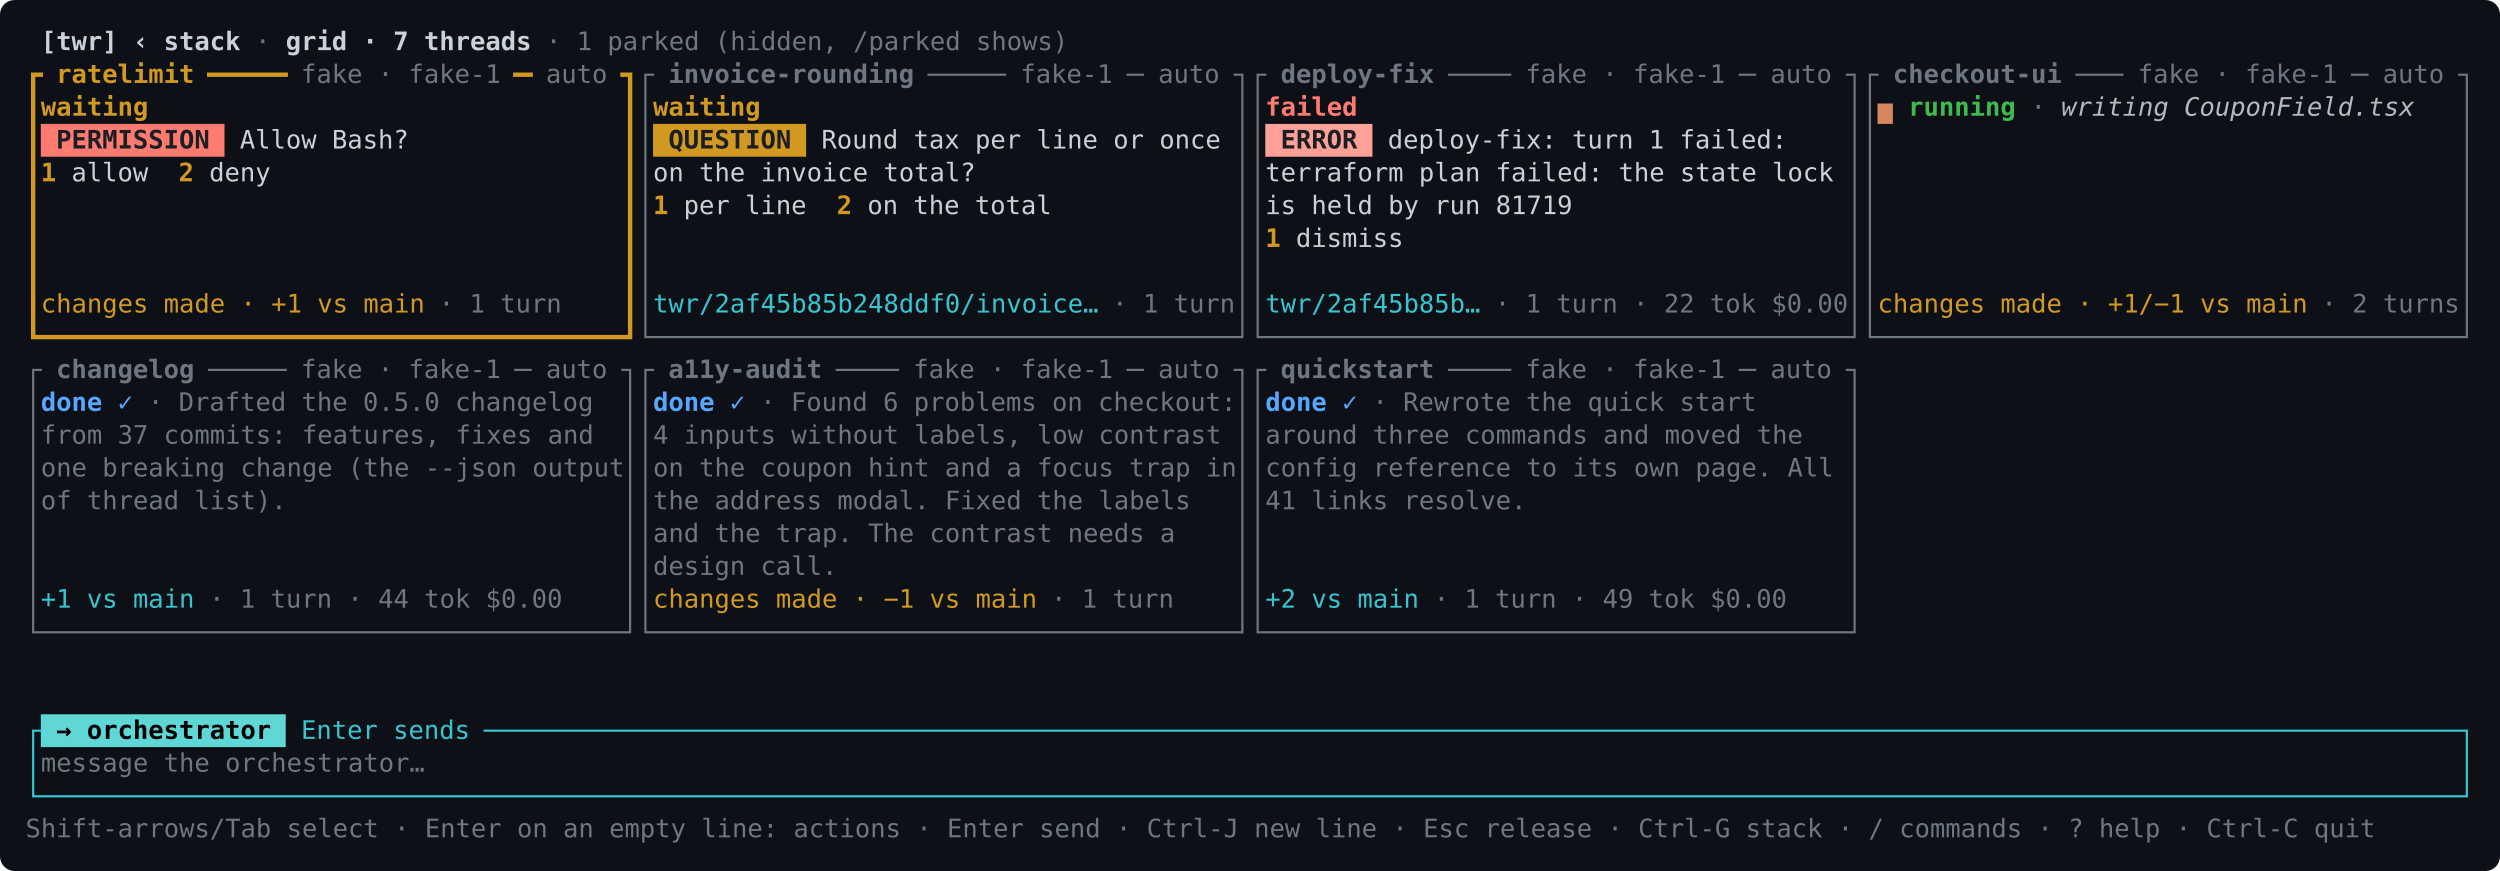
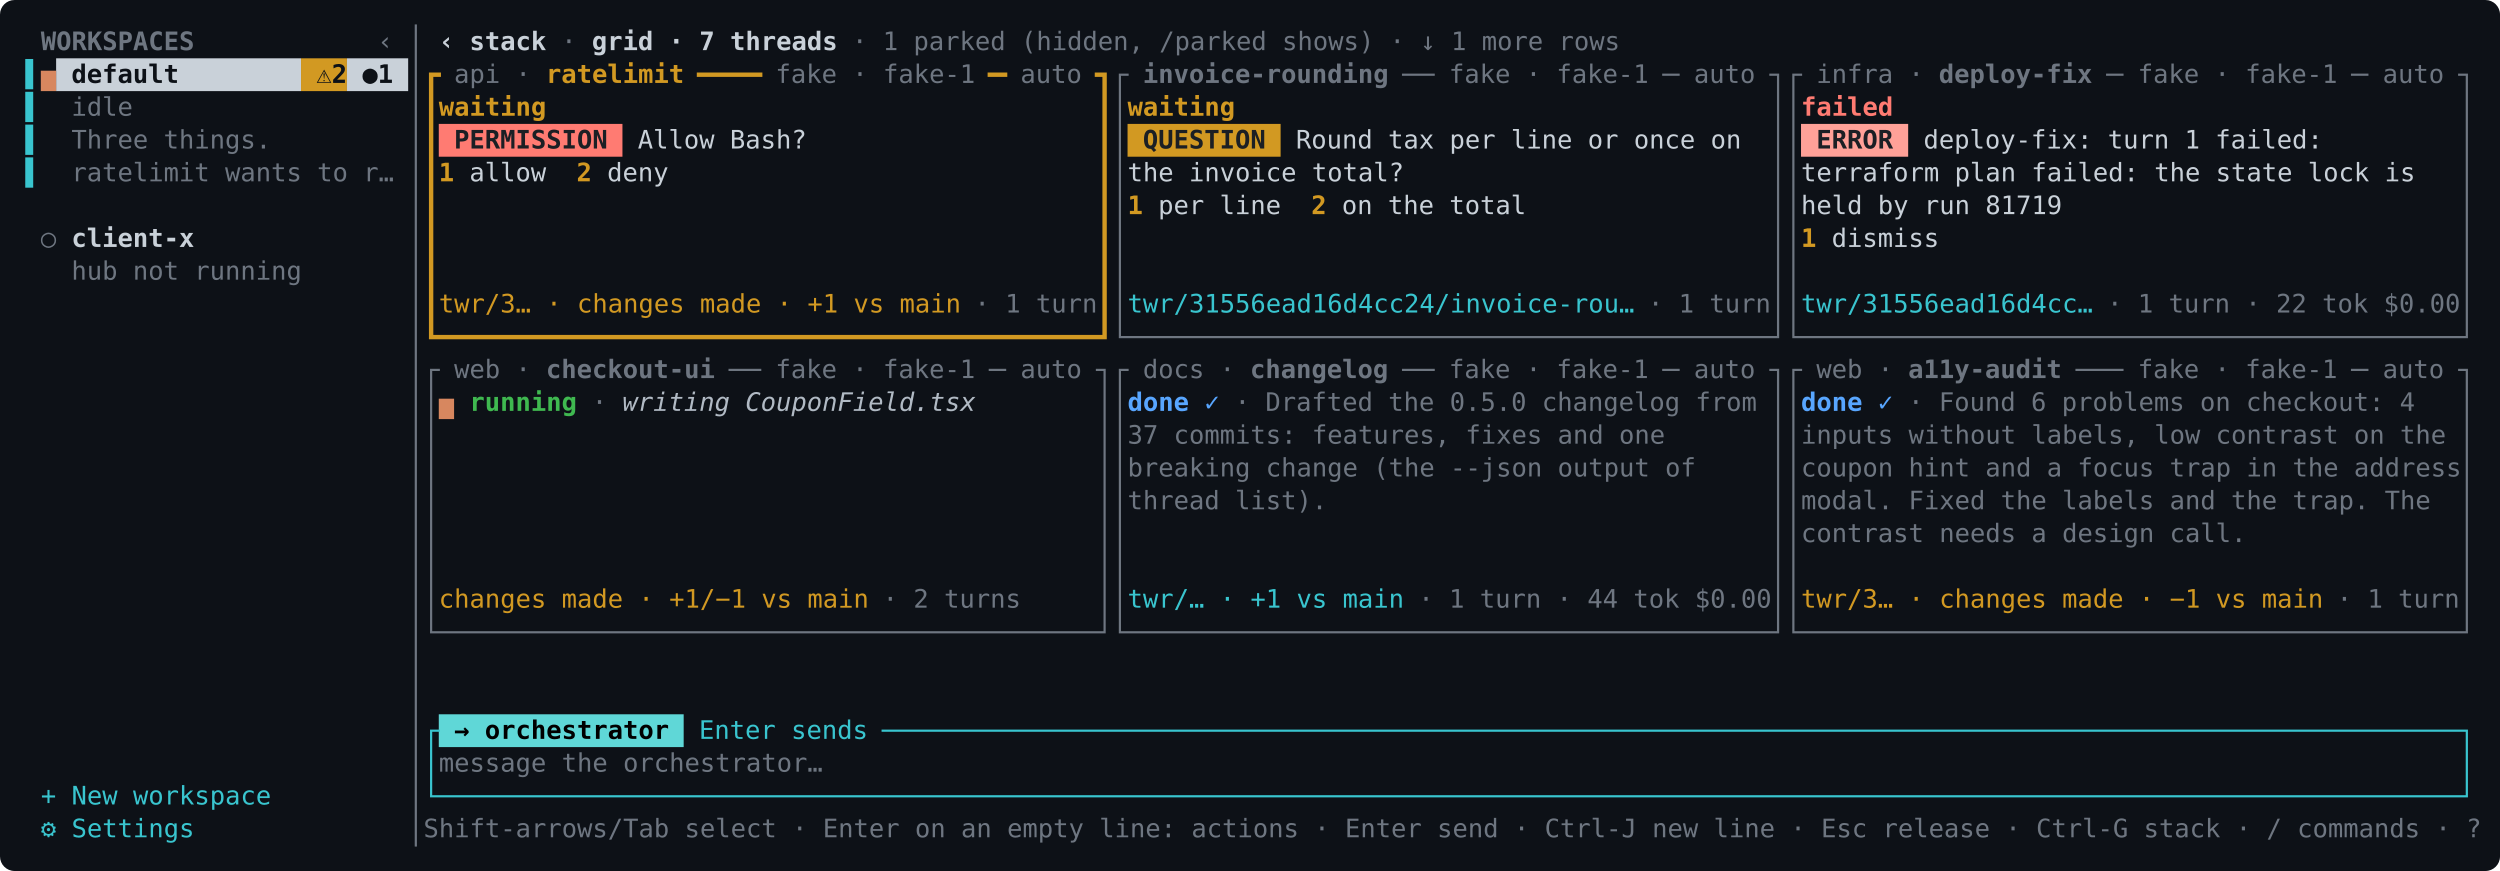
<svg xmlns="http://www.w3.org/2000/svg" width="1372" height="478" viewBox="0 0 1372 478" role="img" aria-label="twr grid view: one tile per worker thread">
  <style>text{font-family:ui-monospace, SFMono-Regular, 'SF Mono', Menlo, Consolas, 'DejaVu Sans Mono', 'Liberation Mono', monospace;font-size:14px;white-space:pre}.b{font-weight:bold}.d{opacity:.55}.i{font-style:italic}.u{text-decoration:underline}</style>
  <rect width="100%" height="100%" rx="8" fill="#0d1117" />
-   <rect x="22.4" y="68" width="100.8" height="18" fill="#ff7b72" />
-   <rect x="358.4" y="68" width="84" height="18" fill="#d29922" />
-   <rect x="694.4" y="68" width="58.8" height="18" fill="#ffa198" />
-   <rect x="22.4" y="392" width="134.4" height="18" fill="#5fd7d7" />
-   <rect x="1030.4" y="56.8" width="8.4" height="11.2" fill="#d7875f" />
-   <path d="M18.2 401H22.4M266 401H1353.8M18.2 437H1353.8M18.2 401V437M1353.8 401V437" stroke="#39c5cf" stroke-width="1.2" fill="none" stroke-linecap="square" />
-   <path d="M354.2 41H358.4M509.6 41H551.6M618.8 41H627.2M677.6 41H681.8M690.2 41H694.4M795.2 41H828.8M954.8 41H963.2M1013.6 41H1017.8M1026.2 41H1030.4M1139.6 41H1164.8M1290.8 41H1299.2M1349.6 41H1353.8M354.2 185H681.8M690.2 185H1017.8M1026.2 185H1353.8M18.2 203H22.4M114.8 203H156.8M282.8 203H291.2M341.6 203H345.8M354.2 203H358.4M459.2 203H492.8M618.8 203H627.2M677.6 203H681.8M690.2 203H694.4M795.2 203H828.8M954.8 203H963.2M1013.6 203H1017.8M18.2 347H345.8M354.2 347H681.8M690.2 347H1017.8M354.2 41V185M354.2 203V347M681.8 41V185M681.8 203V347M690.2 41V185M690.2 203V347M1017.8 41V185M1017.8 203V347M1026.2 41V185M1353.8 41V185M18.2 203V347M345.8 203V347" stroke="#6e7681" stroke-width="1.2" fill="none" stroke-linecap="square" />
-   <path d="M18.2 41H22.4M114.8 41H156.8M282.8 41H291.2M341.6 41H345.8M18.2 185H345.8M18.2 41V185M345.8 41V185" stroke="#d29922" stroke-width="2.4" fill="none" stroke-linecap="square" />
-   <text x="22.4" y="27.5" fill="#c9d1d9" class="b" textLength="109.2">[twr] ‹ stack</text>
-   <text x="140" y="27.5" fill="#6e7681">·</text>
-   <text x="156.8" y="27.5" fill="#c9d1d9" class="b" textLength="134.4">grid · 7 threads</text>
-   <text x="299.6" y="27.5" fill="#6e7681" textLength="285.6">· 1 parked (hidden, /parked shows)</text>
-   <text x="30.8" y="45.5" fill="#d29922" class="b" textLength="75.6">ratelimit</text>
-   <text x="165.2" y="45.5" fill="#6e7681" textLength="109.2">fake · fake-1</text>
-   <text x="299.6" y="45.5" fill="#6e7681" textLength="33.6">auto</text>
-   <text x="366.8" y="45.5" fill="#6e7681" class="b" textLength="134.4">invoice-rounding</text>
-   <text x="560" y="45.5" fill="#6e7681" textLength="50.4">fake-1</text>
-   <text x="635.6" y="45.5" fill="#6e7681" textLength="33.6">auto</text>
-   <text x="702.8" y="45.5" fill="#6e7681" class="b" textLength="84">deploy-fix</text>
-   <text x="837.2" y="45.5" fill="#6e7681" textLength="109.2">fake · fake-1</text>
-   <text x="971.6" y="45.5" fill="#6e7681" textLength="33.6">auto</text>
-   <text x="1038.8" y="45.5" fill="#6e7681" class="b" textLength="92.4">checkout-ui</text>
+   <rect x="30.8" y="32" width="134.4" height="18" fill="#c9d1d9" />
+   <rect x="165.2" y="32" width="25.2" height="18" fill="#d29922" />
+   <rect x="190.4" y="32" width="33.6" height="18" fill="#c9d1d9" />
+   <rect x="240.8" y="68" width="100.8" height="18" fill="#ff7b72" />
+   <rect x="618.8" y="68" width="84" height="18" fill="#d29922" />
+   <rect x="988.4" y="68" width="58.8" height="18" fill="#ffa198" />
+   <rect x="240.8" y="392" width="134.4" height="18" fill="#5fd7d7" />
+   <rect x="22.4" y="38.8" width="8.4" height="11.2" fill="#d7875f" />
+   <rect x="240.8" y="218.8" width="8.4" height="11.2" fill="#d7875f" />
+   <path d="M236.6 401H240.8M484.4 401H1353.8M236.6 437H1353.8M236.6 401V437M1353.8 401V437" stroke="#39c5cf" stroke-width="1.2" fill="none" stroke-linecap="square" />
+   <path d="M614.6 41H618.8M770 41H786.8M912.8 41H921.2M971.6 41H975.8M984.2 41H988.4M1156.4 41H1164.8M1290.8 41H1299.2M1349.6 41H1353.8M614.6 185H975.8M984.2 185H1353.8M236.6 203H240.8M400.4 203H417.2M543.2 203H551.6M602 203H606.2M614.6 203H618.8M770 203H786.8M912.8 203H921.2M971.6 203H975.8M984.2 203H988.4M1139.6 203H1164.8M1290.8 203H1299.2M1349.6 203H1353.8M236.6 347H606.2M614.6 347H975.8M984.2 347H1353.8M228.2 14V464M614.6 41V185M614.6 203V347M975.8 41V185M975.8 203V347M984.2 41V185M984.2 203V347M1353.8 41V185M1353.8 203V347M236.6 203V347M606.2 203V347" stroke="#6e7681" stroke-width="1.2" fill="none" stroke-linecap="square" />
+   <path d="M236.6 41H240.8M383.6 41H417.2M543.2 41H551.6M602 41H606.2M236.6 185H606.2M236.6 41V185M606.2 41V185" stroke="#d29922" stroke-width="2.4" fill="none" stroke-linecap="square" />
+   <text x="22.4" y="27.5" fill="#6e7681" class="b" textLength="84">WORKSPACES</text>
+   <text x="207.2" y="27.5" fill="#6e7681">‹</text>
+   <text x="240.8" y="27.5" fill="#c9d1d9" class="b" textLength="58.8">‹ stack</text>
+   <text x="308" y="27.5" fill="#6e7681">·</text>
+   <text x="324.8" y="27.5" fill="#c9d1d9" class="b" textLength="134.4">grid · 7 threads</text>
+   <text x="467.6" y="27.5" fill="#6e7681" textLength="420">· 1 parked (hidden, /parked shows) · ↓ 1 more rows</text>
+   <text x="14" y="45.5" fill="#39c5cf">▌</text>
+   <text x="39.2" y="45.5" fill="#0d1117" class="b" textLength="58.8">default</text>
+   <text x="173.6" y="45.5" fill="#0d1117" class="b" textLength="42">⚠2 ●1</text>
+   <text x="249.2" y="45.5" fill="#6e7681" textLength="42">api ·</text>
+   <text x="299.6" y="45.5" fill="#d29922" class="b" textLength="75.6">ratelimit</text>
+   <text x="425.6" y="45.5" fill="#6e7681" textLength="109.2">fake · fake-1</text>
+   <text x="560" y="45.5" fill="#6e7681" textLength="33.6">auto</text>
+   <text x="627.2" y="45.5" fill="#6e7681" class="b" textLength="134.4">invoice-rounding</text>
+   <text x="795.2" y="45.5" fill="#6e7681" textLength="109.2">fake · fake-1</text>
+   <text x="929.6" y="45.5" fill="#6e7681" textLength="33.6">auto</text>
+   <text x="996.8" y="45.5" fill="#6e7681" textLength="58.8">infra ·</text>
+   <text x="1064" y="45.5" fill="#6e7681" class="b" textLength="84">deploy-fix</text>
  <text x="1173.2" y="45.5" fill="#6e7681" textLength="109.2">fake · fake-1</text>
  <text x="1307.6" y="45.5" fill="#6e7681" textLength="33.6">auto</text>
-   <text x="22.4" y="63.5" fill="#d29922" class="b" textLength="58.8">waiting</text>
-   <text x="358.4" y="63.5" fill="#d29922" class="b" textLength="58.8">waiting</text>
-   <text x="694.4" y="63.5" fill="#ff7b72" class="b" textLength="50.4">failed</text>
-   <text x="1047.2" y="63.5" fill="#3fb950" class="b" textLength="58.8">running</text>
-   <text x="1114.4" y="63.5" fill="#6e7681">·</text>
-   <text x="1131.2" y="63.5" fill="#b1bac4" class="i" textLength="193.2">writing CouponField.tsx</text>
-   <text x="30.8" y="81.5" fill="#1b1f24" class="b" textLength="84">PERMISSION</text>
-   <text x="131.6" y="81.5" fill="#c9d1d9" textLength="92.4">Allow Bash?</text>
-   <text x="366.8" y="81.5" fill="#1b1f24" class="b" textLength="67.2">QUESTION</text>
-   <text x="450.8" y="81.5" fill="#c9d1d9" textLength="218.4">Round tax per line or once</text>
-   <text x="702.8" y="81.5" fill="#1b1f24" class="b" textLength="42">ERROR</text>
-   <text x="761.6" y="81.5" fill="#c9d1d9" textLength="218.4">deploy-fix: turn 1 failed:</text>
-   <text x="22.4" y="99.5" fill="#d29922" class="b">1</text>
-   <text x="39.2" y="99.5" fill="#c9d1d9" textLength="42">allow</text>
-   <text x="98" y="99.5" fill="#d29922" class="b">2</text>
-   <text x="114.8" y="99.5" fill="#c9d1d9" textLength="33.6">deny</text>
-   <text x="358.4" y="99.5" fill="#c9d1d9" textLength="176.4">on the invoice total?</text>
-   <text x="694.4" y="99.5" fill="#c9d1d9" textLength="310.8">terraform plan failed: the state lock</text>
-   <text x="358.4" y="117.5" fill="#d29922" class="b">1</text>
-   <text x="375.2" y="117.5" fill="#c9d1d9" textLength="67.2">per line</text>
-   <text x="459.2" y="117.5" fill="#d29922" class="b">2</text>
-   <text x="476" y="117.5" fill="#c9d1d9" textLength="100.8">on the total</text>
-   <text x="694.4" y="117.5" fill="#c9d1d9" textLength="168">is held by run 81719</text>
-   <text x="694.4" y="135.5" fill="#d29922" class="b">1</text>
-   <text x="711.2" y="135.5" fill="#c9d1d9" textLength="58.8">dismiss</text>
-   <text x="22.4" y="171.5" fill="#d29922" textLength="210">changes made · +1 vs main</text>
-   <text x="240.8" y="171.5" fill="#6e7681" textLength="67.2">· 1 turn</text>
-   <text x="358.4" y="171.5" fill="#39c5cf" textLength="243.6">twr/2af45b85b248ddf0/invoice…</text>
-   <text x="610.4" y="171.5" fill="#6e7681" textLength="67.2">· 1 turn</text>
-   <text x="694.4" y="171.5" fill="#39c5cf" textLength="117.6">twr/2af45b85b…</text>
-   <text x="820.4" y="171.5" fill="#6e7681" textLength="193.2">· 1 turn · 22 tok $0.00</text>
-   <text x="1030.4" y="171.5" fill="#d29922" textLength="235.2">changes made · +1/−1 vs main</text>
-   <text x="1274" y="171.5" fill="#6e7681" textLength="75.6">· 2 turns</text>
-   <text x="30.8" y="207.5" fill="#6e7681" class="b" textLength="75.6">changelog</text>
-   <text x="165.2" y="207.5" fill="#6e7681" textLength="109.2">fake · fake-1</text>
-   <text x="299.6" y="207.5" fill="#6e7681" textLength="33.6">auto</text>
-   <text x="366.8" y="207.5" fill="#6e7681" class="b" textLength="84">a11y-audit</text>
-   <text x="501.2" y="207.5" fill="#6e7681" textLength="109.2">fake · fake-1</text>
-   <text x="635.6" y="207.5" fill="#6e7681" textLength="33.6">auto</text>
-   <text x="702.8" y="207.5" fill="#6e7681" class="b" textLength="84">quickstart</text>
-   <text x="837.2" y="207.5" fill="#6e7681" textLength="109.2">fake · fake-1</text>
-   <text x="971.6" y="207.5" fill="#6e7681" textLength="33.6">auto</text>
-   <text x="22.4" y="225.5" fill="#58a6ff" class="b" textLength="50.4">done ✓</text>
-   <text x="81.2" y="225.5" fill="#6e7681" textLength="243.6">· Drafted the 0.5.0 changelog</text>
-   <text x="358.4" y="225.5" fill="#58a6ff" class="b" textLength="50.4">done ✓</text>
-   <text x="417.2" y="225.5" fill="#6e7681" textLength="260.4">· Found 6 problems on checkout:</text>
-   <text x="694.4" y="225.5" fill="#58a6ff" class="b" textLength="50.4">done ✓</text>
-   <text x="753.2" y="225.5" fill="#6e7681" textLength="210">· Rewrote the quick start</text>
-   <text x="22.4" y="243.5" fill="#6e7681" textLength="302.4">from 37 commits: features, fixes and</text>
-   <text x="358.4" y="243.5" fill="#6e7681" textLength="310.8">4 inputs without labels, low contrast</text>
-   <text x="694.4" y="243.5" fill="#6e7681" textLength="294">around three commands and moved the</text>
-   <text x="22.4" y="261.5" fill="#6e7681" textLength="319.2">one breaking change (the --json output</text>
-   <text x="358.4" y="261.5" fill="#6e7681" textLength="319.2">on the coupon hint and a focus trap in</text>
-   <text x="694.4" y="261.5" fill="#6e7681" textLength="310.8">config reference to its own page. All</text>
-   <text x="22.4" y="279.5" fill="#6e7681" textLength="134.4">of thread list).</text>
-   <text x="358.4" y="279.5" fill="#6e7681" textLength="294">the address modal. Fixed the labels</text>
-   <text x="694.4" y="279.5" fill="#6e7681" textLength="142.8">41 links resolve.</text>
-   <text x="358.4" y="297.5" fill="#6e7681" textLength="285.6">and the trap. The contrast needs a</text>
-   <text x="358.4" y="315.5" fill="#6e7681" textLength="100.8">design call.</text>
-   <text x="22.4" y="333.5" fill="#39c5cf" textLength="84">+1 vs main</text>
-   <text x="114.8" y="333.5" fill="#6e7681" textLength="193.2">· 1 turn · 44 tok $0.00</text>
-   <text x="358.4" y="333.5" fill="#d29922" textLength="210">changes made · −1 vs main</text>
-   <text x="576.8" y="333.5" fill="#6e7681" textLength="67.2">· 1 turn</text>
-   <text x="694.4" y="333.5" fill="#39c5cf" textLength="84">+2 vs main</text>
-   <text x="786.8" y="333.5" fill="#6e7681" textLength="193.2">· 1 turn · 49 tok $0.00</text>
-   <text x="30.8" y="405.5" fill="#000000" class="b" textLength="117.6">→ orchestrator</text>
-   <text x="165.2" y="405.5" fill="#39c5cf" textLength="92.4">Enter sends</text>
-   <text x="22.4" y="423.5" fill="#6e7681" textLength="210">message the orchestrator…</text>
-   <text x="14" y="459.5" fill="#6e7681" textLength="1285.2">Shift-arrows/Tab select · Enter on an empty line: actions · Enter send · Ctrl-J new line · Esc release · Ctrl-G stack · / commands · ? help · Ctrl-C quit</text>
+   <text x="14" y="63.5" fill="#39c5cf">▌</text>
+   <text x="39.2" y="63.5" fill="#6e7681" textLength="33.6">idle</text>
+   <text x="240.8" y="63.5" fill="#d29922" class="b" textLength="58.8">waiting</text>
+   <text x="618.8" y="63.5" fill="#d29922" class="b" textLength="58.8">waiting</text>
+   <text x="988.4" y="63.5" fill="#ff7b72" class="b" textLength="50.4">failed</text>
+   <text x="14" y="81.5" fill="#39c5cf">▌</text>
+   <text x="39.2" y="81.5" fill="#6e7681" textLength="109.2">Three things.</text>
+   <text x="249.2" y="81.5" fill="#1b1f24" class="b" textLength="84">PERMISSION</text>
+   <text x="350" y="81.5" fill="#c9d1d9" textLength="92.4">Allow Bash?</text>
+   <text x="627.2" y="81.5" fill="#1b1f24" class="b" textLength="67.2">QUESTION</text>
+   <text x="711.2" y="81.5" fill="#c9d1d9" textLength="243.6">Round tax per line or once on</text>
+   <text x="996.8" y="81.5" fill="#1b1f24" class="b" textLength="42">ERROR</text>
+   <text x="1055.6" y="81.5" fill="#c9d1d9" textLength="218.4">deploy-fix: turn 1 failed:</text>
+   <text x="14" y="99.5" fill="#39c5cf">▌</text>
+   <text x="39.2" y="99.5" fill="#6e7681" textLength="176.4">ratelimit wants to r…</text>
+   <text x="240.8" y="99.5" fill="#d29922" class="b">1</text>
+   <text x="257.6" y="99.5" fill="#c9d1d9" textLength="42">allow</text>
+   <text x="316.4" y="99.5" fill="#d29922" class="b">2</text>
+   <text x="333.2" y="99.5" fill="#c9d1d9" textLength="33.6">deny</text>
+   <text x="618.8" y="99.5" fill="#c9d1d9" textLength="151.2">the invoice total?</text>
+   <text x="988.4" y="99.5" fill="#c9d1d9" textLength="336">terraform plan failed: the state lock is</text>
+   <text x="618.8" y="117.5" fill="#d29922" class="b">1</text>
+   <text x="635.6" y="117.5" fill="#c9d1d9" textLength="67.2">per line</text>
+   <text x="719.6" y="117.5" fill="#d29922" class="b">2</text>
+   <text x="736.4" y="117.5" fill="#c9d1d9" textLength="100.8">on the total</text>
+   <text x="988.4" y="117.5" fill="#c9d1d9" textLength="142.8">held by run 81719</text>
+   <text x="22.4" y="135.5" fill="#6e7681">○</text>
+   <text x="39.2" y="135.5" fill="#c9d1d9" class="b" textLength="67.2">client-x</text>
+   <text x="988.4" y="135.5" fill="#d29922" class="b">1</text>
+   <text x="1005.2" y="135.5" fill="#c9d1d9" textLength="58.8">dismiss</text>
+   <text x="39.2" y="153.5" fill="#6e7681" textLength="126">hub not running</text>
+   <text x="240.8" y="171.5" fill="#d29922" textLength="285.6">twr/3… · changes made · +1 vs main</text>
+   <text x="534.8" y="171.5" fill="#6e7681" textLength="67.2">· 1 turn</text>
+   <text x="618.8" y="171.5" fill="#39c5cf" textLength="277.2">twr/31556ead16d4cc24/invoice-rou…</text>
+   <text x="904.4" y="171.5" fill="#6e7681" textLength="67.2">· 1 turn</text>
+   <text x="988.4" y="171.5" fill="#39c5cf" textLength="159.6">twr/31556ead16d4cc…</text>
+   <text x="1156.4" y="171.5" fill="#6e7681" textLength="193.2">· 1 turn · 22 tok $0.00</text>
+   <text x="249.2" y="207.5" fill="#6e7681" textLength="42">web ·</text>
+   <text x="299.6" y="207.5" fill="#6e7681" class="b" textLength="92.4">checkout-ui</text>
+   <text x="425.6" y="207.5" fill="#6e7681" textLength="109.2">fake · fake-1</text>
+   <text x="560" y="207.5" fill="#6e7681" textLength="33.6">auto</text>
+   <text x="627.2" y="207.5" fill="#6e7681" textLength="50.4">docs ·</text>
+   <text x="686" y="207.5" fill="#6e7681" class="b" textLength="75.6">changelog</text>
+   <text x="795.2" y="207.5" fill="#6e7681" textLength="109.2">fake · fake-1</text>
+   <text x="929.6" y="207.5" fill="#6e7681" textLength="33.6">auto</text>
+   <text x="996.8" y="207.5" fill="#6e7681" textLength="42">web ·</text>
+   <text x="1047.2" y="207.5" fill="#6e7681" class="b" textLength="84">a11y-audit</text>
+   <text x="1173.2" y="207.5" fill="#6e7681" textLength="109.2">fake · fake-1</text>
+   <text x="1307.6" y="207.5" fill="#6e7681" textLength="33.6">auto</text>
+   <text x="257.6" y="225.5" fill="#3fb950" class="b" textLength="58.8">running</text>
+   <text x="324.8" y="225.5" fill="#6e7681">·</text>
+   <text x="341.6" y="225.5" fill="#b1bac4" class="i" textLength="193.2">writing CouponField.tsx</text>
+   <text x="618.8" y="225.5" fill="#58a6ff" class="b" textLength="50.4">done ✓</text>
+   <text x="677.6" y="225.5" fill="#6e7681" textLength="285.6">· Drafted the 0.5.0 changelog from</text>
+   <text x="988.4" y="225.5" fill="#58a6ff" class="b" textLength="50.4">done ✓</text>
+   <text x="1047.2" y="225.5" fill="#6e7681" textLength="277.2">· Found 6 problems on checkout: 4</text>
+   <text x="618.8" y="243.5" fill="#6e7681" textLength="294">37 commits: features, fixes and one</text>
+   <text x="988.4" y="243.5" fill="#6e7681" textLength="352.8">inputs without labels, low contrast on the</text>
+   <text x="618.8" y="261.5" fill="#6e7681" textLength="310.8">breaking change (the --json output of</text>
+   <text x="988.4" y="261.5" fill="#6e7681" textLength="361.2">coupon hint and a focus trap in the address</text>
+   <text x="618.8" y="279.5" fill="#6e7681" textLength="109.2">thread list).</text>
+   <text x="988.4" y="279.5" fill="#6e7681" textLength="344.4">modal. Fixed the labels and the trap. The</text>
+   <text x="988.4" y="297.5" fill="#6e7681" textLength="243.6">contrast needs a design call.</text>
+   <text x="240.8" y="333.5" fill="#d29922" textLength="235.2">changes made · +1/−1 vs main</text>
+   <text x="484.4" y="333.5" fill="#6e7681" textLength="75.6">· 2 turns</text>
+   <text x="618.8" y="333.5" fill="#39c5cf" textLength="151.2">twr/… · +1 vs main</text>
+   <text x="778.4" y="333.5" fill="#6e7681" textLength="193.2">· 1 turn · 44 tok $0.00</text>
+   <text x="988.4" y="333.5" fill="#d29922" textLength="285.6">twr/3… · changes made · −1 vs main</text>
+   <text x="1282.4" y="333.5" fill="#6e7681" textLength="67.2">· 1 turn</text>
+   <text x="249.2" y="405.5" fill="#000000" class="b" textLength="117.6">→ orchestrator</text>
+   <text x="383.6" y="405.5" fill="#39c5cf" textLength="92.4">Enter sends</text>
+   <text x="240.8" y="423.5" fill="#6e7681" textLength="210">message the orchestrator…</text>
+   <text x="22.4" y="441.5" fill="#39c5cf" textLength="126">+ New workspace</text>
+   <text x="22.4" y="459.5" fill="#39c5cf" textLength="84">⚙ Settings</text>
+   <text x="232.4" y="459.5" fill="#6e7681" textLength="1125.6">Shift-arrows/Tab select · Enter on an empty line: actions · Enter send · Ctrl-J new line · Esc release · Ctrl-G stack · / commands · ?</text>
</svg>
